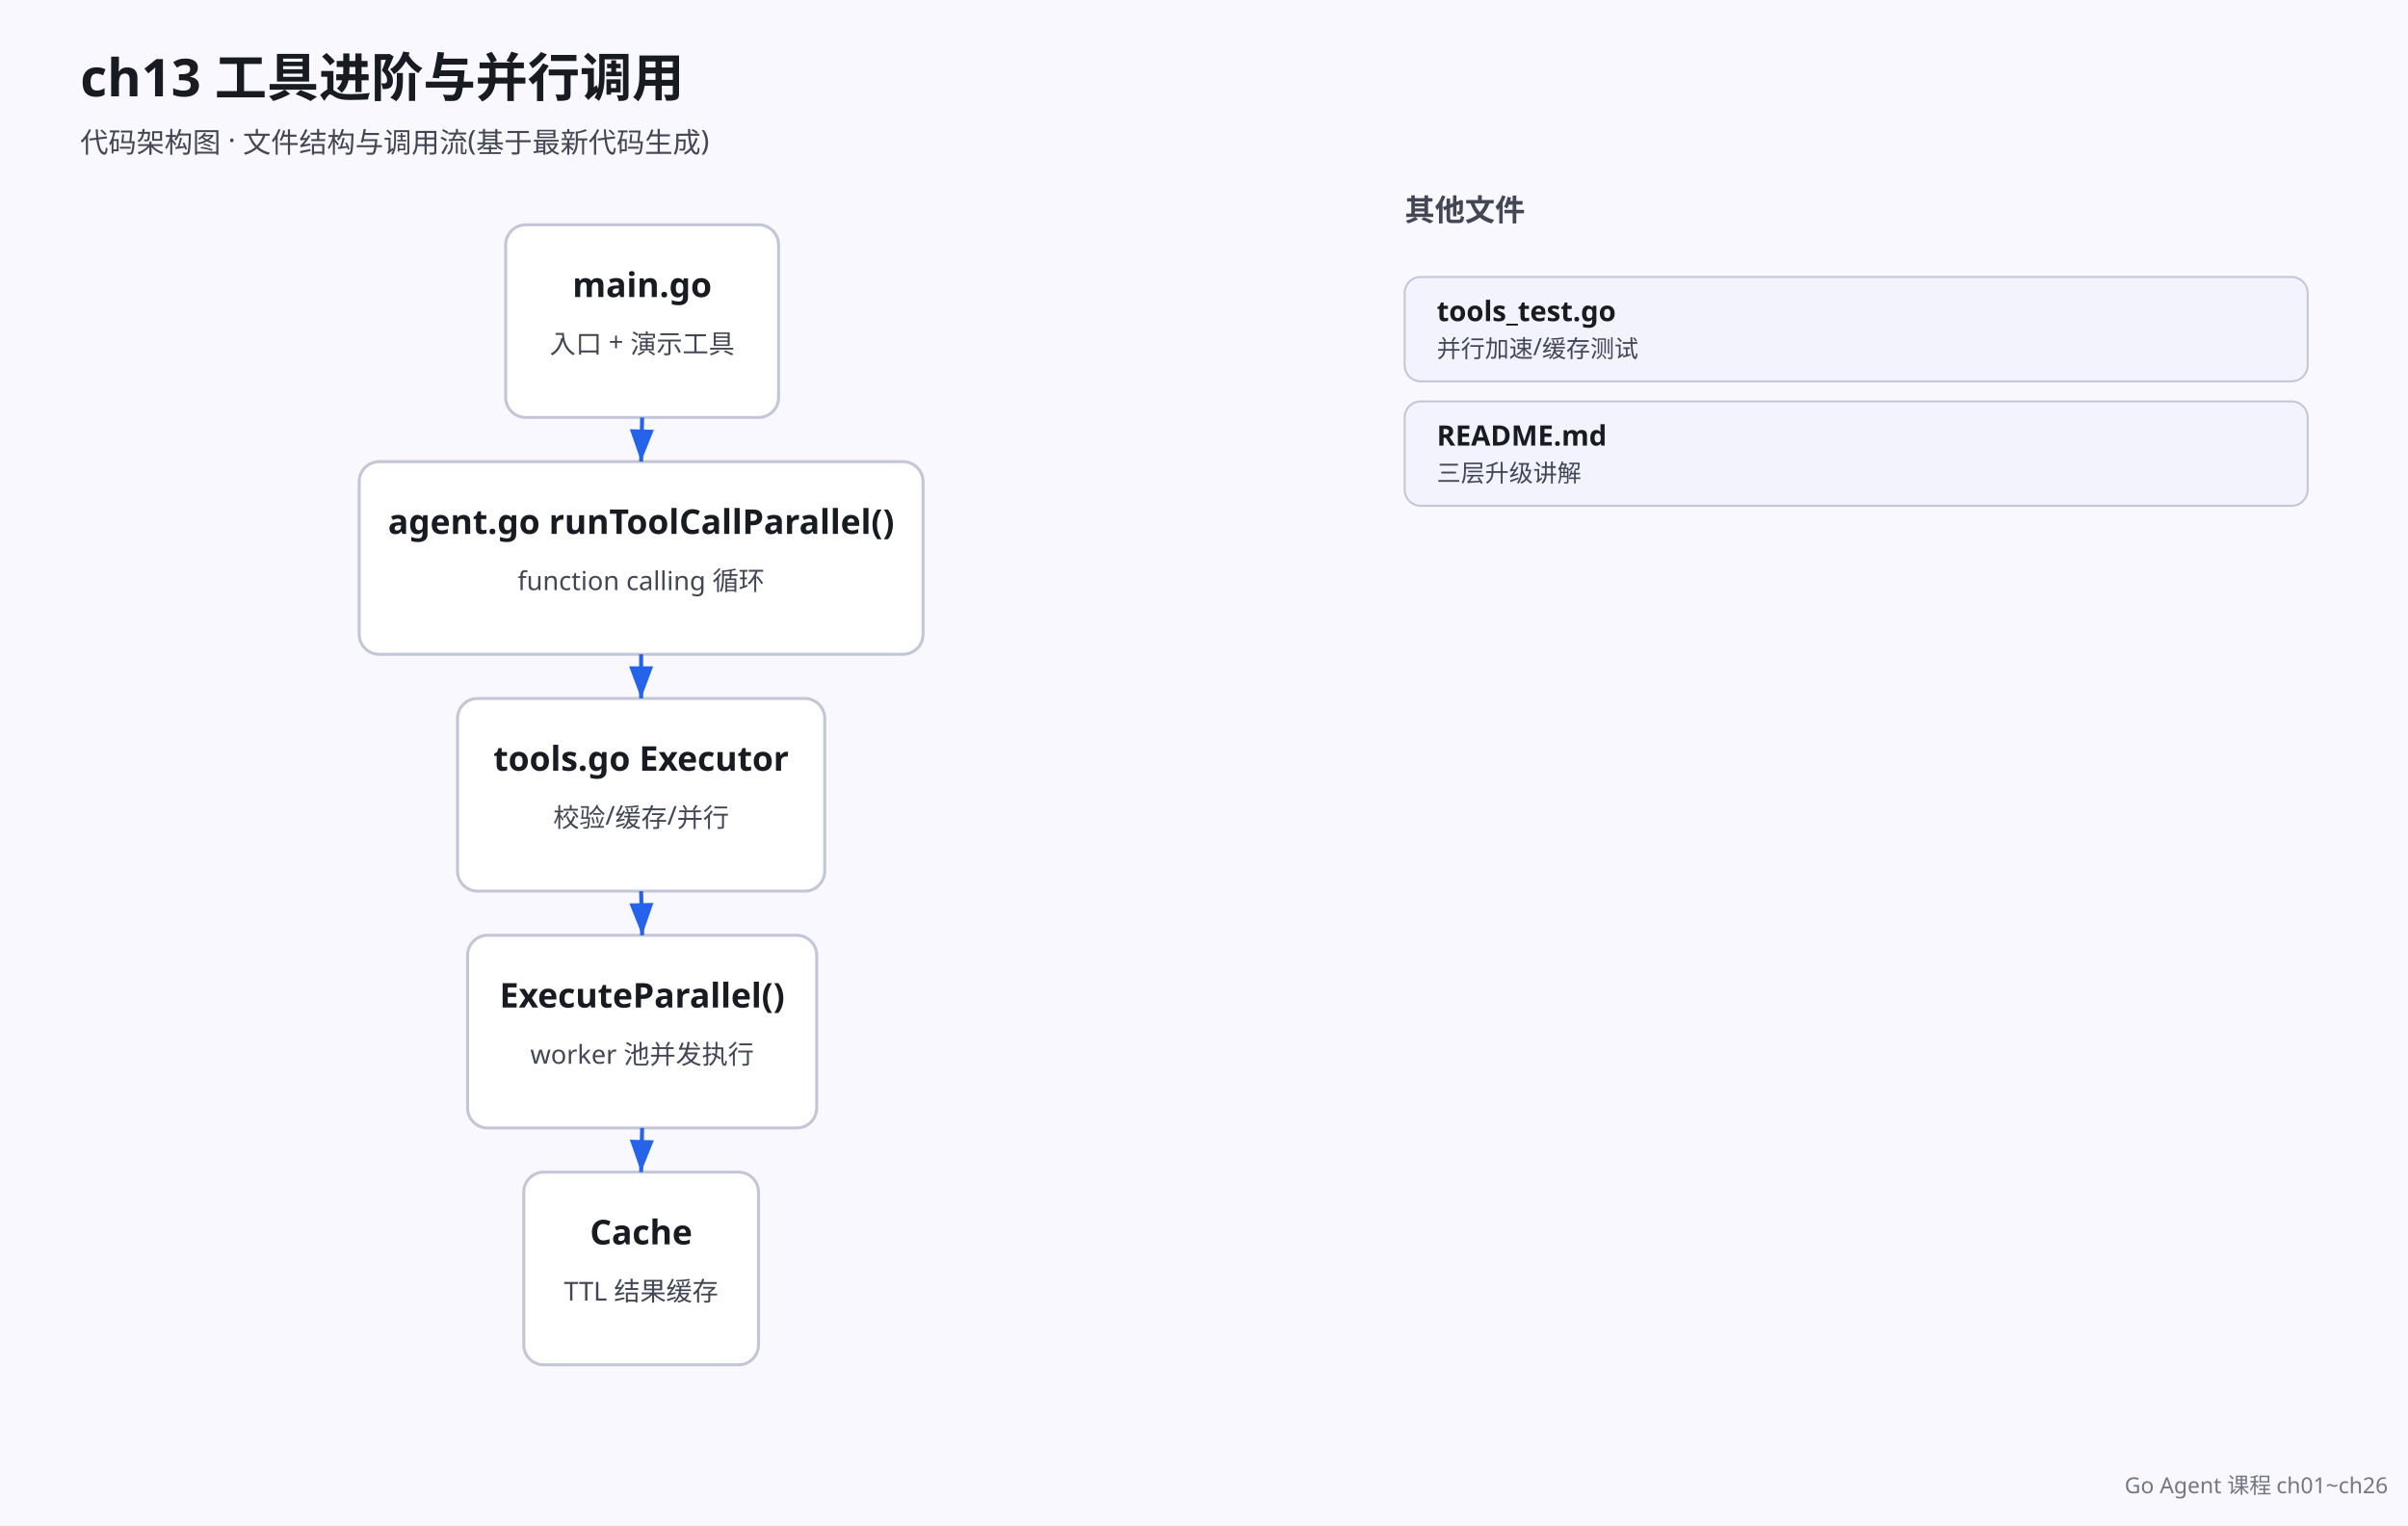
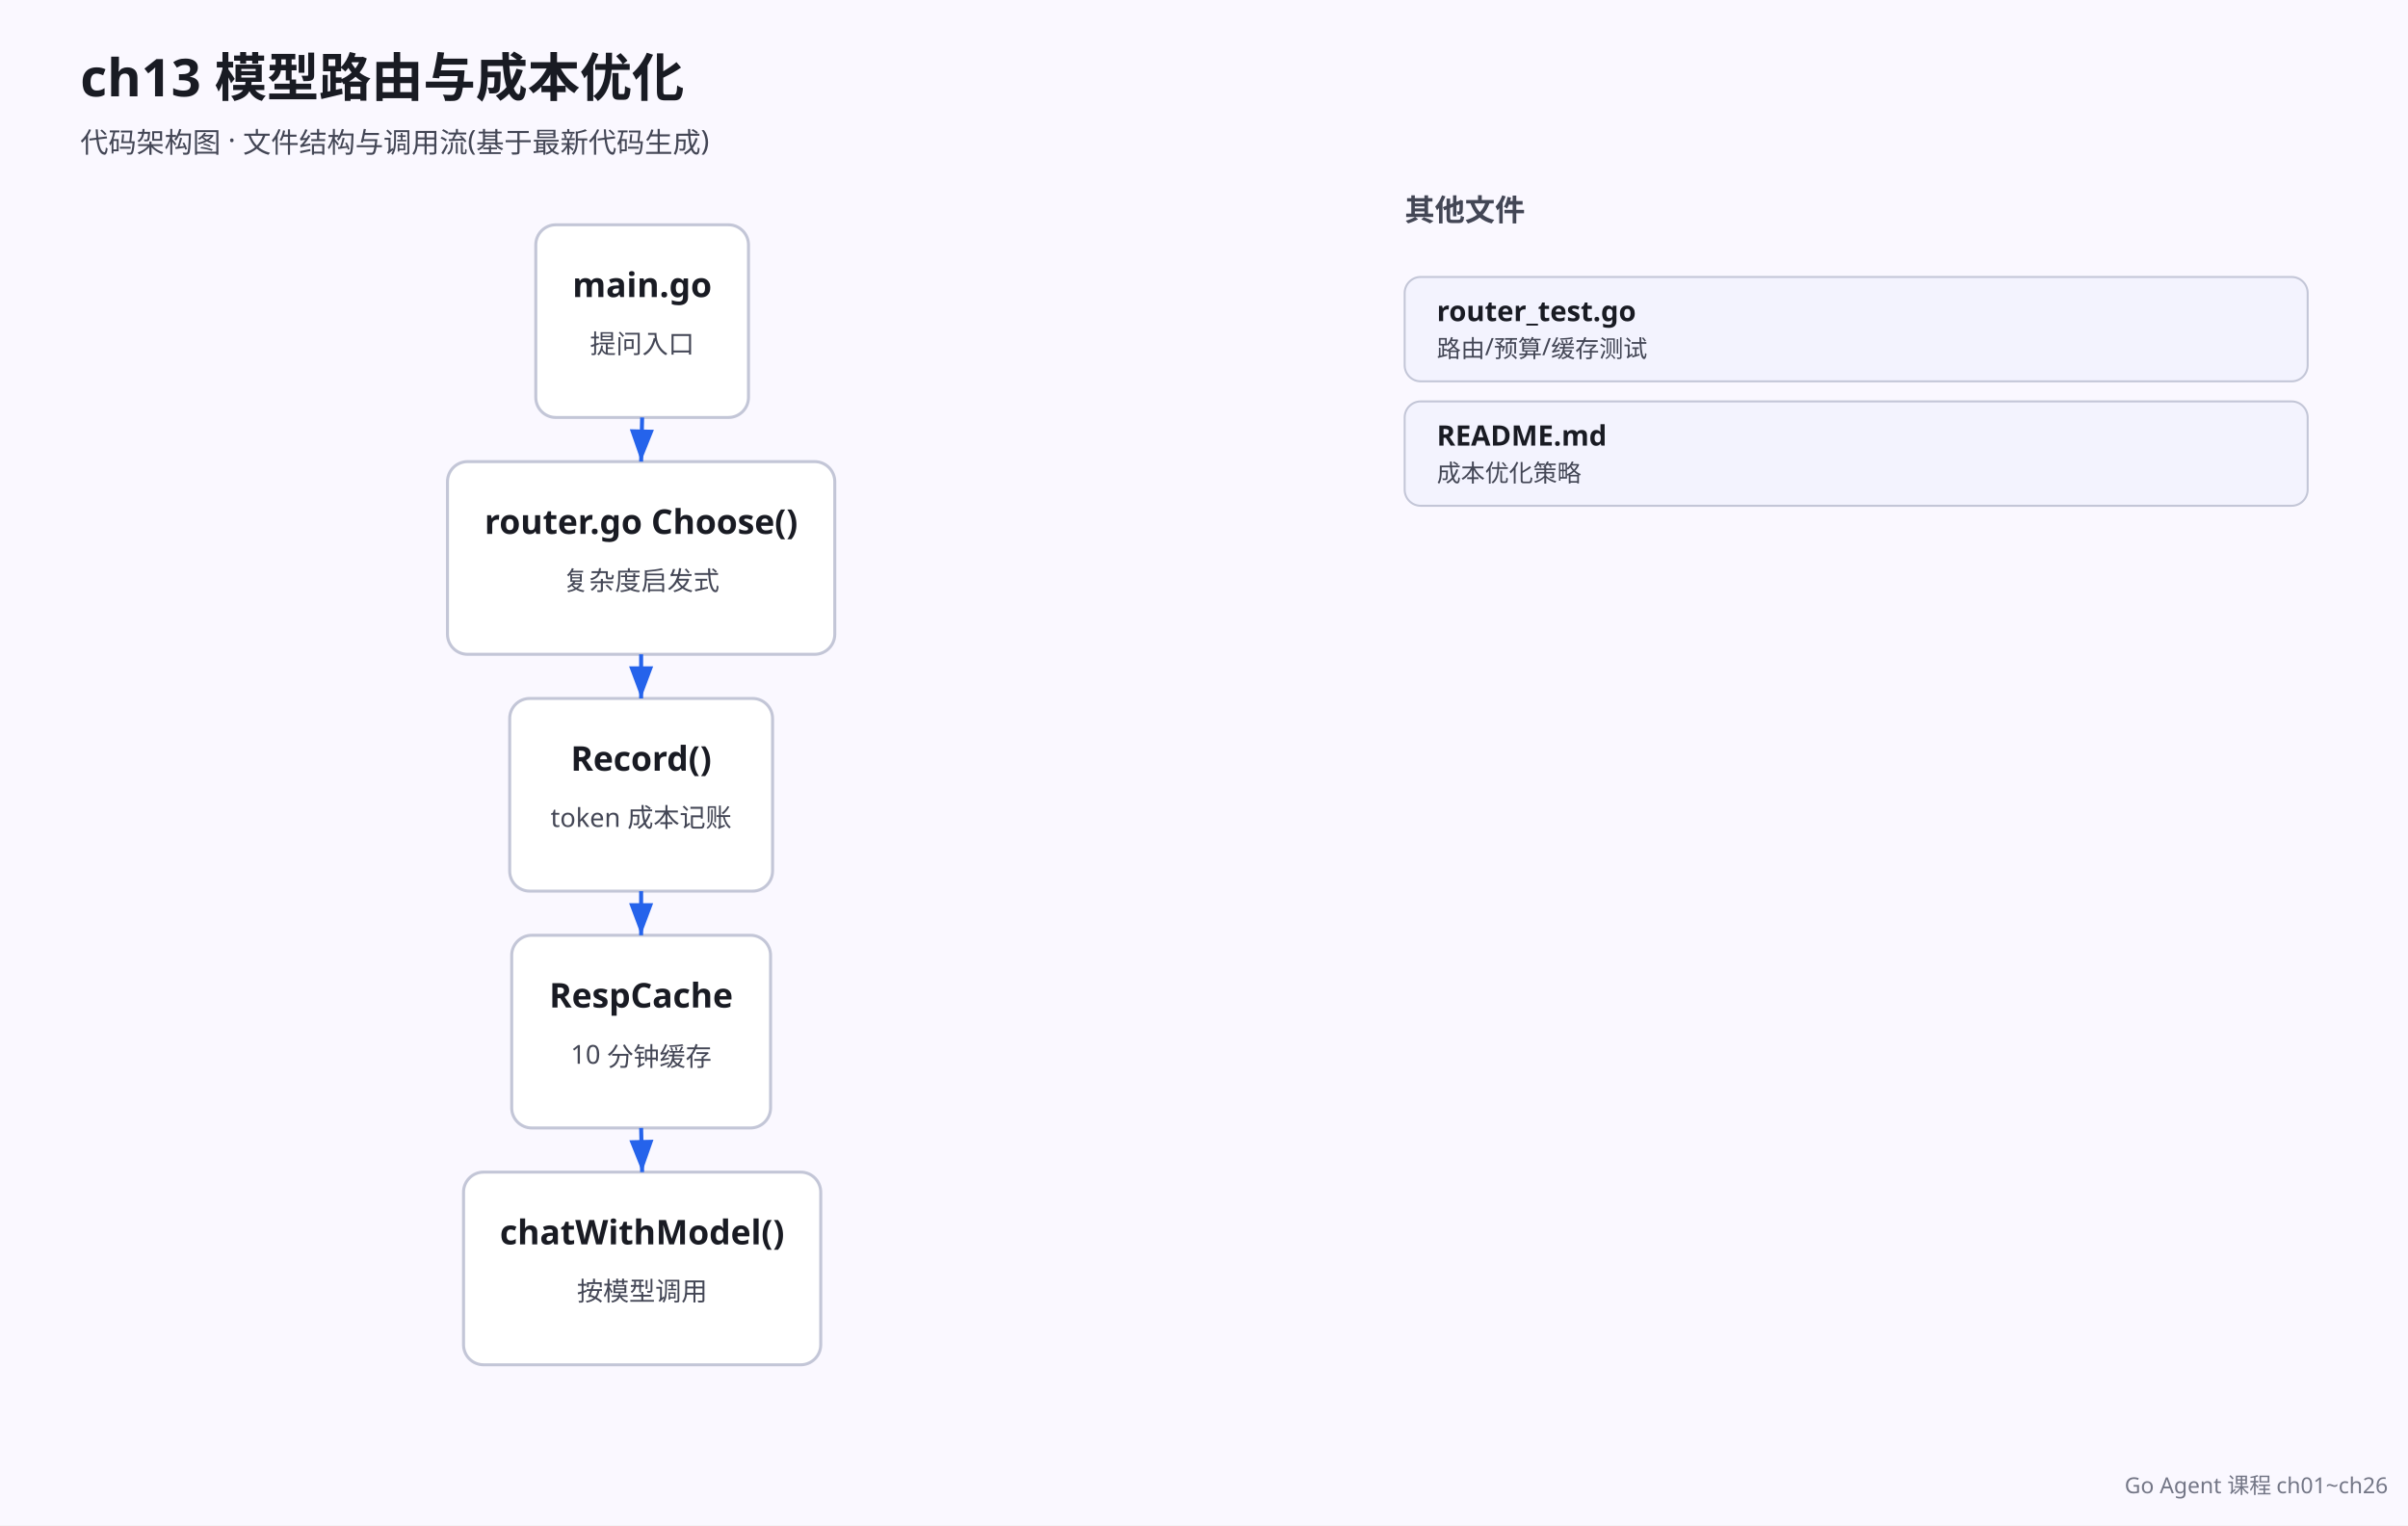
<svg xmlns="http://www.w3.org/2000/svg" width="1200" height="760" viewBox="0 0 1200 760">
  <defs>
    <marker id="arrow" markerWidth="10" markerHeight="10" refX="8" refY="3" orient="auto">
      <path d="M0,0 L8,3 L0,6 z" fill="#2563eb" />
    </marker>
  </defs>
  <rect width="1200" height="760" fill="#faf8ff" />
-   <text x="40" y="48" fill="#191b23" font-family="Microsoft YaHei, sans-serif" font-size="26" font-weight="700">ch13 工具进阶与并行调用</text>
+   <text x="40" y="48" fill="#191b23" font-family="Microsoft YaHei, sans-serif" font-size="26" font-weight="700">ch13 模型路由与成本优化</text>
  <text x="40" y="76" fill="#434655" font-family="Microsoft YaHei, sans-serif" font-size="14">代码架构图 · 文件结构与调用流(基于最新代码生成)</text>
-   <rect x="252" y="112" width="136" height="96" rx="10" fill="#ffffff" stroke="#c3c6d7" stroke-width="1.5" />
+   <rect x="267" y="112" width="106" height="96" rx="10" fill="#ffffff" stroke="#c3c6d7" stroke-width="1.5" />
  <text x="320.0" y="148.0" fill="#191b23" font-family="Microsoft YaHei, sans-serif" font-size="17" font-weight="600" text-anchor="middle">main.go</text>
-   <text x="320.0" y="176.0" fill="#434655" font-family="Microsoft YaHei, sans-serif" font-size="13" text-anchor="middle">入口 + 演示工具</text>
-   <rect x="179" y="230" width="281" height="96" rx="10" fill="#ffffff" stroke="#c3c6d7" stroke-width="1.5" />
-   <text x="319.5" y="266.0" fill="#191b23" font-family="Microsoft YaHei, sans-serif" font-size="17" font-weight="600" text-anchor="middle">agent.go runToolCallParallel()</text>
-   <text x="319.5" y="294.0" fill="#434655" font-family="Microsoft YaHei, sans-serif" font-size="13" text-anchor="middle">function calling 循环</text>
-   <rect x="228" y="348" width="183" height="96" rx="10" fill="#ffffff" stroke="#c3c6d7" stroke-width="1.5" />
-   <text x="319.5" y="384.0" fill="#191b23" font-family="Microsoft YaHei, sans-serif" font-size="17" font-weight="600" text-anchor="middle">tools.go Executor</text>
-   <text x="319.5" y="412.0" fill="#434655" font-family="Microsoft YaHei, sans-serif" font-size="13" text-anchor="middle">校验/缓存/并行</text>
-   <rect x="233" y="466" width="174" height="96" rx="10" fill="#ffffff" stroke="#c3c6d7" stroke-width="1.5" />
-   <text x="320.0" y="502.0" fill="#191b23" font-family="Microsoft YaHei, sans-serif" font-size="17" font-weight="600" text-anchor="middle">ExecuteParallel()</text>
-   <text x="320.0" y="530.0" fill="#434655" font-family="Microsoft YaHei, sans-serif" font-size="13" text-anchor="middle">worker 池并发执行</text>
-   <rect x="261" y="584" width="117" height="96" rx="10" fill="#ffffff" stroke="#c3c6d7" stroke-width="1.5" />
-   <text x="319.5" y="620.0" fill="#191b23" font-family="Microsoft YaHei, sans-serif" font-size="17" font-weight="600" text-anchor="middle">Cache</text>
-   <text x="319.5" y="648.0" fill="#434655" font-family="Microsoft YaHei, sans-serif" font-size="13" text-anchor="middle">TTL 结果缓存</text>
+   <text x="320.0" y="176.0" fill="#434655" font-family="Microsoft YaHei, sans-serif" font-size="13" text-anchor="middle">提问入口</text>
+   <rect x="223" y="230" width="193" height="96" rx="10" fill="#ffffff" stroke="#c3c6d7" stroke-width="1.5" />
+   <text x="319.5" y="266.0" fill="#191b23" font-family="Microsoft YaHei, sans-serif" font-size="17" font-weight="600" text-anchor="middle">router.go Choose()</text>
+   <text x="319.5" y="294.0" fill="#434655" font-family="Microsoft YaHei, sans-serif" font-size="13" text-anchor="middle">复杂度启发式</text>
+   <rect x="254" y="348" width="131" height="96" rx="10" fill="#ffffff" stroke="#c3c6d7" stroke-width="1.5" />
+   <text x="319.5" y="384.0" fill="#191b23" font-family="Microsoft YaHei, sans-serif" font-size="17" font-weight="600" text-anchor="middle">Record()</text>
+   <text x="319.5" y="412.0" fill="#434655" font-family="Microsoft YaHei, sans-serif" font-size="13" text-anchor="middle">token 成本记账</text>
+   <rect x="255" y="466" width="129" height="96" rx="10" fill="#ffffff" stroke="#c3c6d7" stroke-width="1.5" />
+   <text x="319.5" y="502.0" fill="#191b23" font-family="Microsoft YaHei, sans-serif" font-size="17" font-weight="600" text-anchor="middle">RespCache</text>
+   <text x="319.5" y="530.0" fill="#434655" font-family="Microsoft YaHei, sans-serif" font-size="13" text-anchor="middle">10 分钟缓存</text>
+   <rect x="231" y="584" width="178" height="96" rx="10" fill="#ffffff" stroke="#c3c6d7" stroke-width="1.5" />
+   <text x="320.0" y="620.0" fill="#191b23" font-family="Microsoft YaHei, sans-serif" font-size="17" font-weight="600" text-anchor="middle">chatWithModel()</text>
+   <text x="320.0" y="648.0" fill="#434655" font-family="Microsoft YaHei, sans-serif" font-size="13" text-anchor="middle">按模型调用</text>
  <line x1="320.0" y1="208" x2="319.5" y2="230" stroke="#2563eb" stroke-width="2" marker-end="url(#arrow)" />
  <line x1="319.5" y1="326" x2="319.5" y2="348" stroke="#2563eb" stroke-width="2" marker-end="url(#arrow)" />
-   <line x1="319.5" y1="444" x2="320.0" y2="466" stroke="#2563eb" stroke-width="2" marker-end="url(#arrow)" />
-   <line x1="320.0" y1="562" x2="319.5" y2="584" stroke="#2563eb" stroke-width="2" marker-end="url(#arrow)" />
+   <line x1="319.5" y1="444" x2="319.5" y2="466" stroke="#2563eb" stroke-width="2" marker-end="url(#arrow)" />
+   <line x1="319.5" y1="562" x2="320.0" y2="584" stroke="#2563eb" stroke-width="2" marker-end="url(#arrow)" />
  <text x="700" y="110" fill="#434655" font-family="Microsoft YaHei, sans-serif" font-size="15" font-weight="600">其他文件</text>
  <rect x="700" y="138" width="450" height="52" rx="8" fill="#f3f3fe" stroke="#c3c6d7" stroke-width="1" />
-   <text x="716" y="160" fill="#191b23" font-family="Microsoft YaHei, sans-serif" font-size="14" font-weight="600">tools_test.go</text>
-   <text x="716" y="178" fill="#434655" font-family="Microsoft YaHei, sans-serif" font-size="12">并行加速/缓存测试</text>
+   <text x="716" y="160" fill="#191b23" font-family="Microsoft YaHei, sans-serif" font-size="14" font-weight="600">router_test.go</text>
+   <text x="716" y="178" fill="#434655" font-family="Microsoft YaHei, sans-serif" font-size="12">路由/预算/缓存测试</text>
  <rect x="700" y="200" width="450" height="52" rx="8" fill="#f3f3fe" stroke="#c3c6d7" stroke-width="1" />
  <text x="716" y="222" fill="#191b23" font-family="Microsoft YaHei, sans-serif" font-size="14" font-weight="600">README.md</text>
-   <text x="716" y="240" fill="#434655" font-family="Microsoft YaHei, sans-serif" font-size="12">三层升级讲解</text>
+   <text x="716" y="240" fill="#434655" font-family="Microsoft YaHei, sans-serif" font-size="12">成本优化策略</text>
  <text x="1190" y="744" fill="#737686" font-family="Microsoft YaHei, sans-serif" font-size="11" text-anchor="end">Go Agent 课程 ch01~ch26</text>
</svg>
